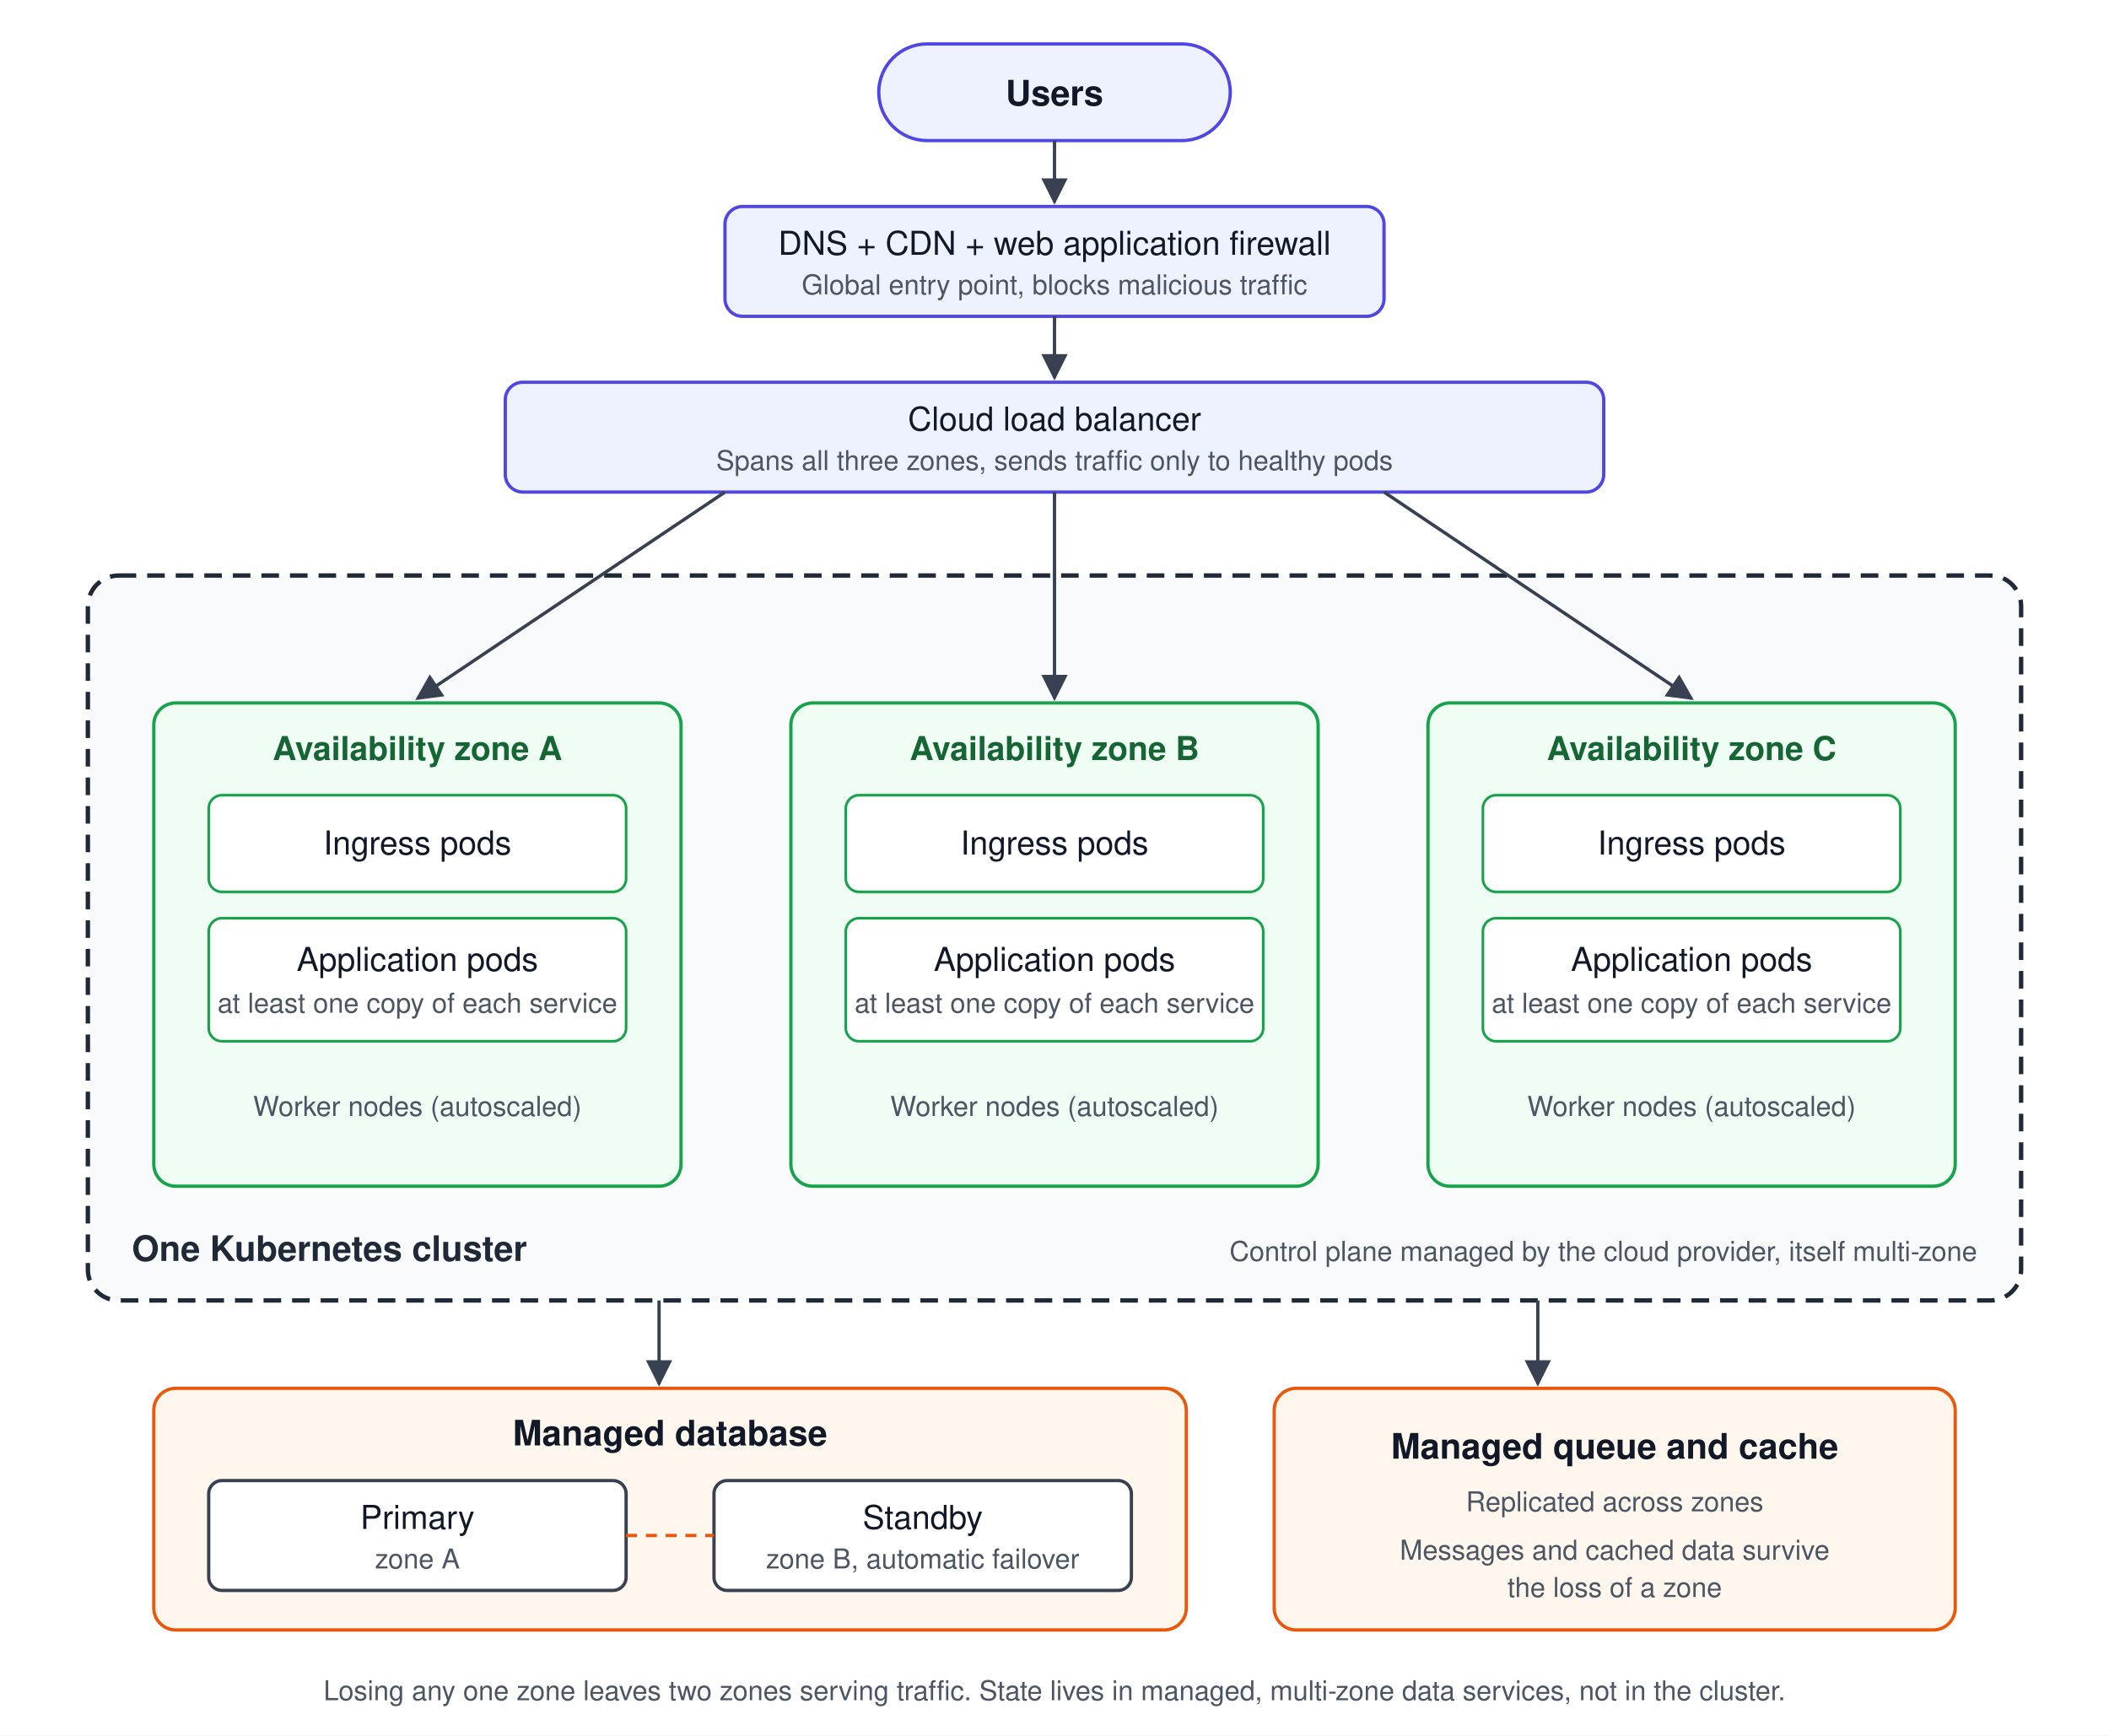
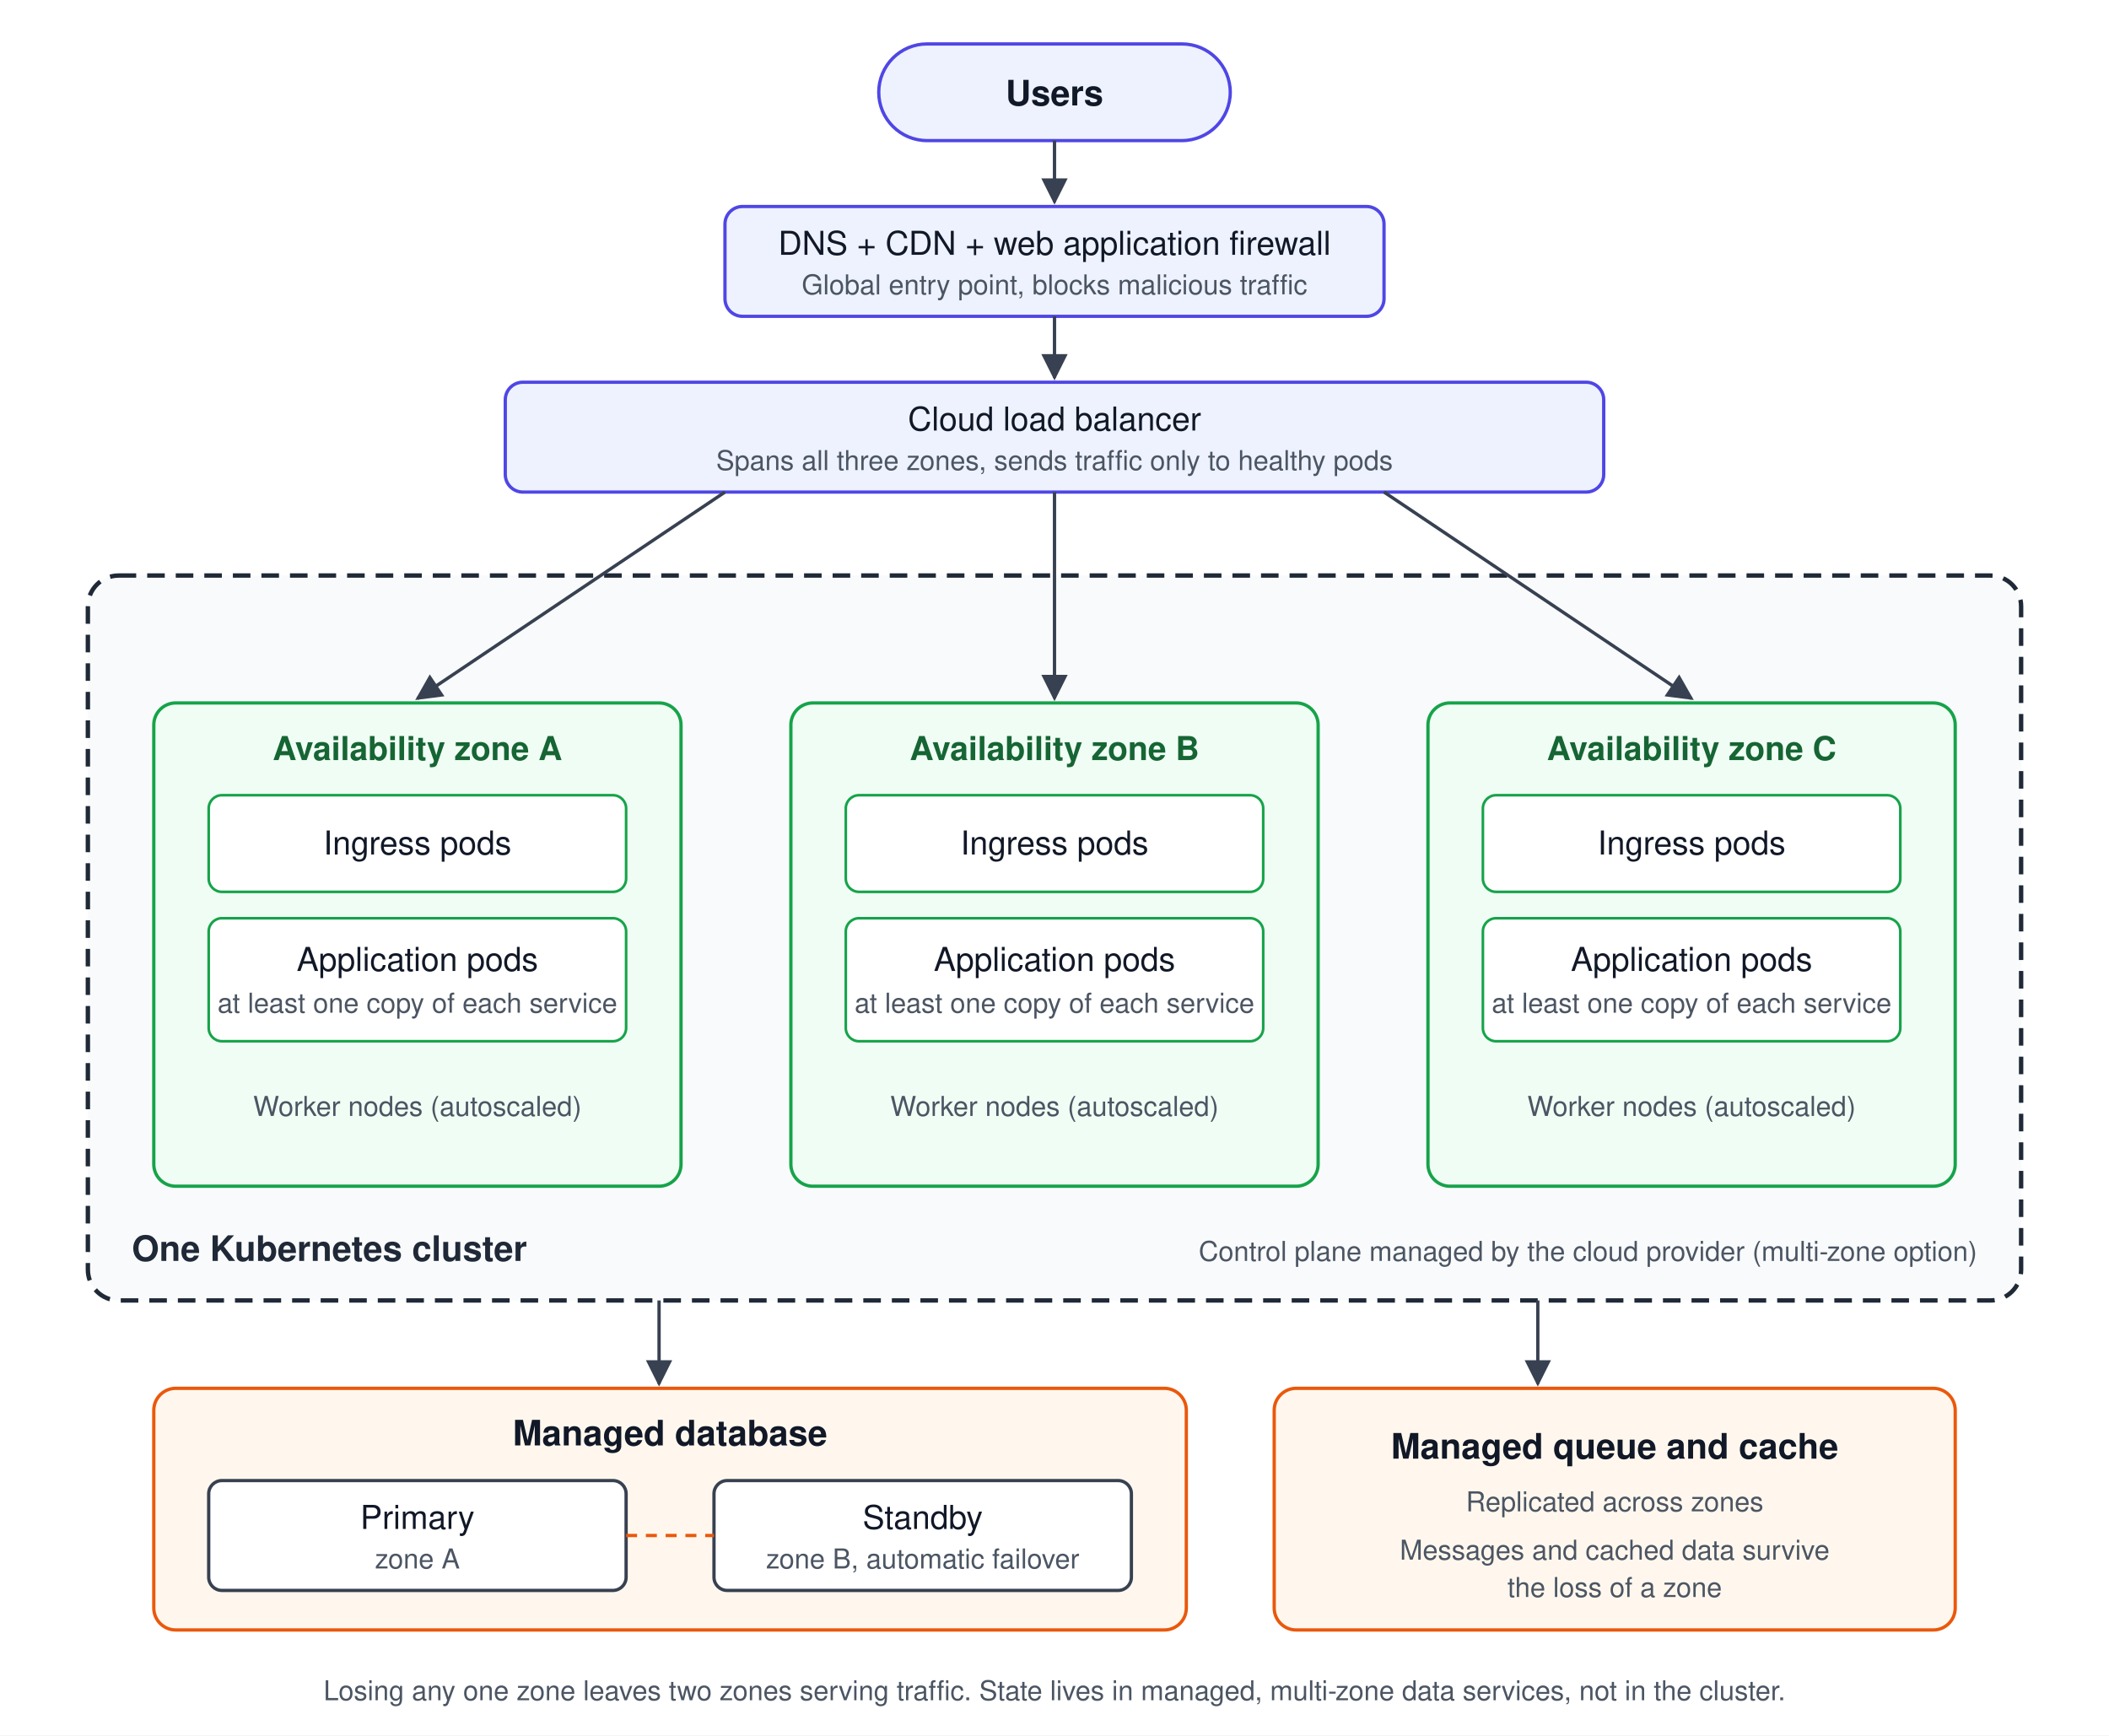
<svg xmlns="http://www.w3.org/2000/svg" width="960" height="790" viewBox="0 0 960 790" font-family="Helvetica, Arial, sans-serif">
  <defs>
    <marker id="arrow" viewBox="0 0 10 10" refX="9" refY="5" markerWidth="8" markerHeight="8" orient="auto-start-reverse">
      <path d="M0,0 L10,5 L0,10 z" fill="#374151" />
    </marker>
    <style>
      .box { fill: #ffffff; stroke: #374151; stroke-width: 1.5; }
      .edge { fill: #eef2ff; stroke: #4f46e5; stroke-width: 1.5; }
      .zone { fill: #f0fdf4; stroke: #16a34a; stroke-width: 1.5; }
      .pod { fill: #ffffff; stroke: #16a34a; stroke-width: 1.2; }
      .data { fill: #fff7ed; stroke: #ea580c; stroke-width: 1.5; }
      .line { stroke: #374151; stroke-width: 1.5; fill: none; marker-end: url(#arrow); }
      .dash { stroke: #ea580c; stroke-width: 1.5; fill: none; stroke-dasharray: 5 4; }
      .t { font-size: 15px; fill: #111827; text-anchor: middle; }
      .tb { font-size: 16px; font-weight: bold; fill: #111827; text-anchor: middle; }
      .s { font-size: 12.5px; fill: #4b5563; text-anchor: middle; }
      .zl { font-size: 15px; font-weight: bold; fill: #166534; text-anchor: middle; }
      .cl { font-size: 16px; font-weight: bold; fill: #1f2937; }
    </style>
  </defs>
  <rect width="960" height="790" fill="#ffffff" />
  <rect x="400" y="20" width="160" height="44" rx="22" class="edge" />
  <text x="480" y="48" class="tb">Users</text>
  <path d="M480,64 L480,92" class="line" />
  <rect x="330" y="94" width="300" height="50" rx="8" class="edge" />
  <text x="480" y="116" class="t">DNS + CDN + web application firewall</text>
  <text x="480" y="134" class="s">Global entry point, blocks malicious traffic</text>
  <path d="M480,144 L480,172" class="line" />
  <rect x="230" y="174" width="500" height="50" rx="8" class="edge" />
  <text x="480" y="196" class="t">Cloud load balancer</text>
  <text x="480" y="214" class="s">Spans all three zones, sends traffic only to healthy pods</text>
  <rect x="40" y="262" width="880" height="330" rx="14" fill="#f9fafb" stroke="#1f2937" stroke-width="2" stroke-dasharray="8 5" />
  <text x="60" y="574" class="cl">One Kubernetes cluster</text>
-   <text x="900" y="574" class="s" text-anchor="end" style="text-anchor:end">Control plane managed by the cloud provider, itself multi-zone</text>
+   <text x="900" y="574" class="s" text-anchor="end" style="text-anchor:end">Control plane managed by the cloud provider (multi-zone option)</text>
  <path d="M330,224 L190,318" class="line" />
  <path d="M480,224 L480,318" class="line" />
  <path d="M630,224 L770,318" class="line" />
  <rect x="70" y="320" width="240" height="220" rx="10" class="zone" />
  <text x="190" y="346" class="zl">Availability zone A</text>
  <rect x="95" y="362" width="190" height="44" rx="6" class="pod" />
  <text x="190" y="389" class="t">Ingress pods</text>
  <rect x="95" y="418" width="190" height="56" rx="6" class="pod" />
  <text x="190" y="442" class="t">Application pods</text>
  <text x="190" y="461" class="s">at least one copy of each service</text>
  <text x="190" y="508" class="s">Worker nodes (autoscaled)</text>
  <rect x="360" y="320" width="240" height="220" rx="10" class="zone" />
  <text x="480" y="346" class="zl">Availability zone B</text>
  <rect x="385" y="362" width="190" height="44" rx="6" class="pod" />
  <text x="480" y="389" class="t">Ingress pods</text>
  <rect x="385" y="418" width="190" height="56" rx="6" class="pod" />
  <text x="480" y="442" class="t">Application pods</text>
  <text x="480" y="461" class="s">at least one copy of each service</text>
  <text x="480" y="508" class="s">Worker nodes (autoscaled)</text>
  <rect x="650" y="320" width="240" height="220" rx="10" class="zone" />
  <text x="770" y="346" class="zl">Availability zone C</text>
  <rect x="675" y="362" width="190" height="44" rx="6" class="pod" />
  <text x="770" y="389" class="t">Ingress pods</text>
  <rect x="675" y="418" width="190" height="56" rx="6" class="pod" />
  <text x="770" y="442" class="t">Application pods</text>
  <text x="770" y="461" class="s">at least one copy of each service</text>
  <text x="770" y="508" class="s">Worker nodes (autoscaled)</text>
  <path d="M300,592 L300,630" class="line" />
  <path d="M700,592 L700,630" class="line" />
  <rect x="70" y="632" width="470" height="110" rx="10" class="data" />
  <text x="305" y="658" class="tb">Managed database</text>
  <rect x="95" y="674" width="190" height="50" rx="6" class="box" />
  <text x="190" y="696" class="t">Primary</text>
  <text x="190" y="714" class="s">zone A</text>
  <rect x="325" y="674" width="190" height="50" rx="6" class="box" />
  <text x="420" y="696" class="t">Standby</text>
  <text x="420" y="714" class="s">zone B, automatic failover</text>
  <path d="M285,699 L325,699" class="dash" />
  <rect x="580" y="632" width="310" height="110" rx="10" class="data" />
  <text x="735" y="664" class="tb">Managed queue and cache</text>
  <text x="735" y="688" class="s">Replicated across zones</text>
  <text x="735" y="710" class="s">Messages and cached data survive</text>
  <text x="735" y="727" class="s">the loss of a zone</text>
  <text x="480" y="774" class="s">Losing any one zone leaves two zones serving traffic. State lives in managed, multi-zone data services, not in the cluster.</text>
</svg>
